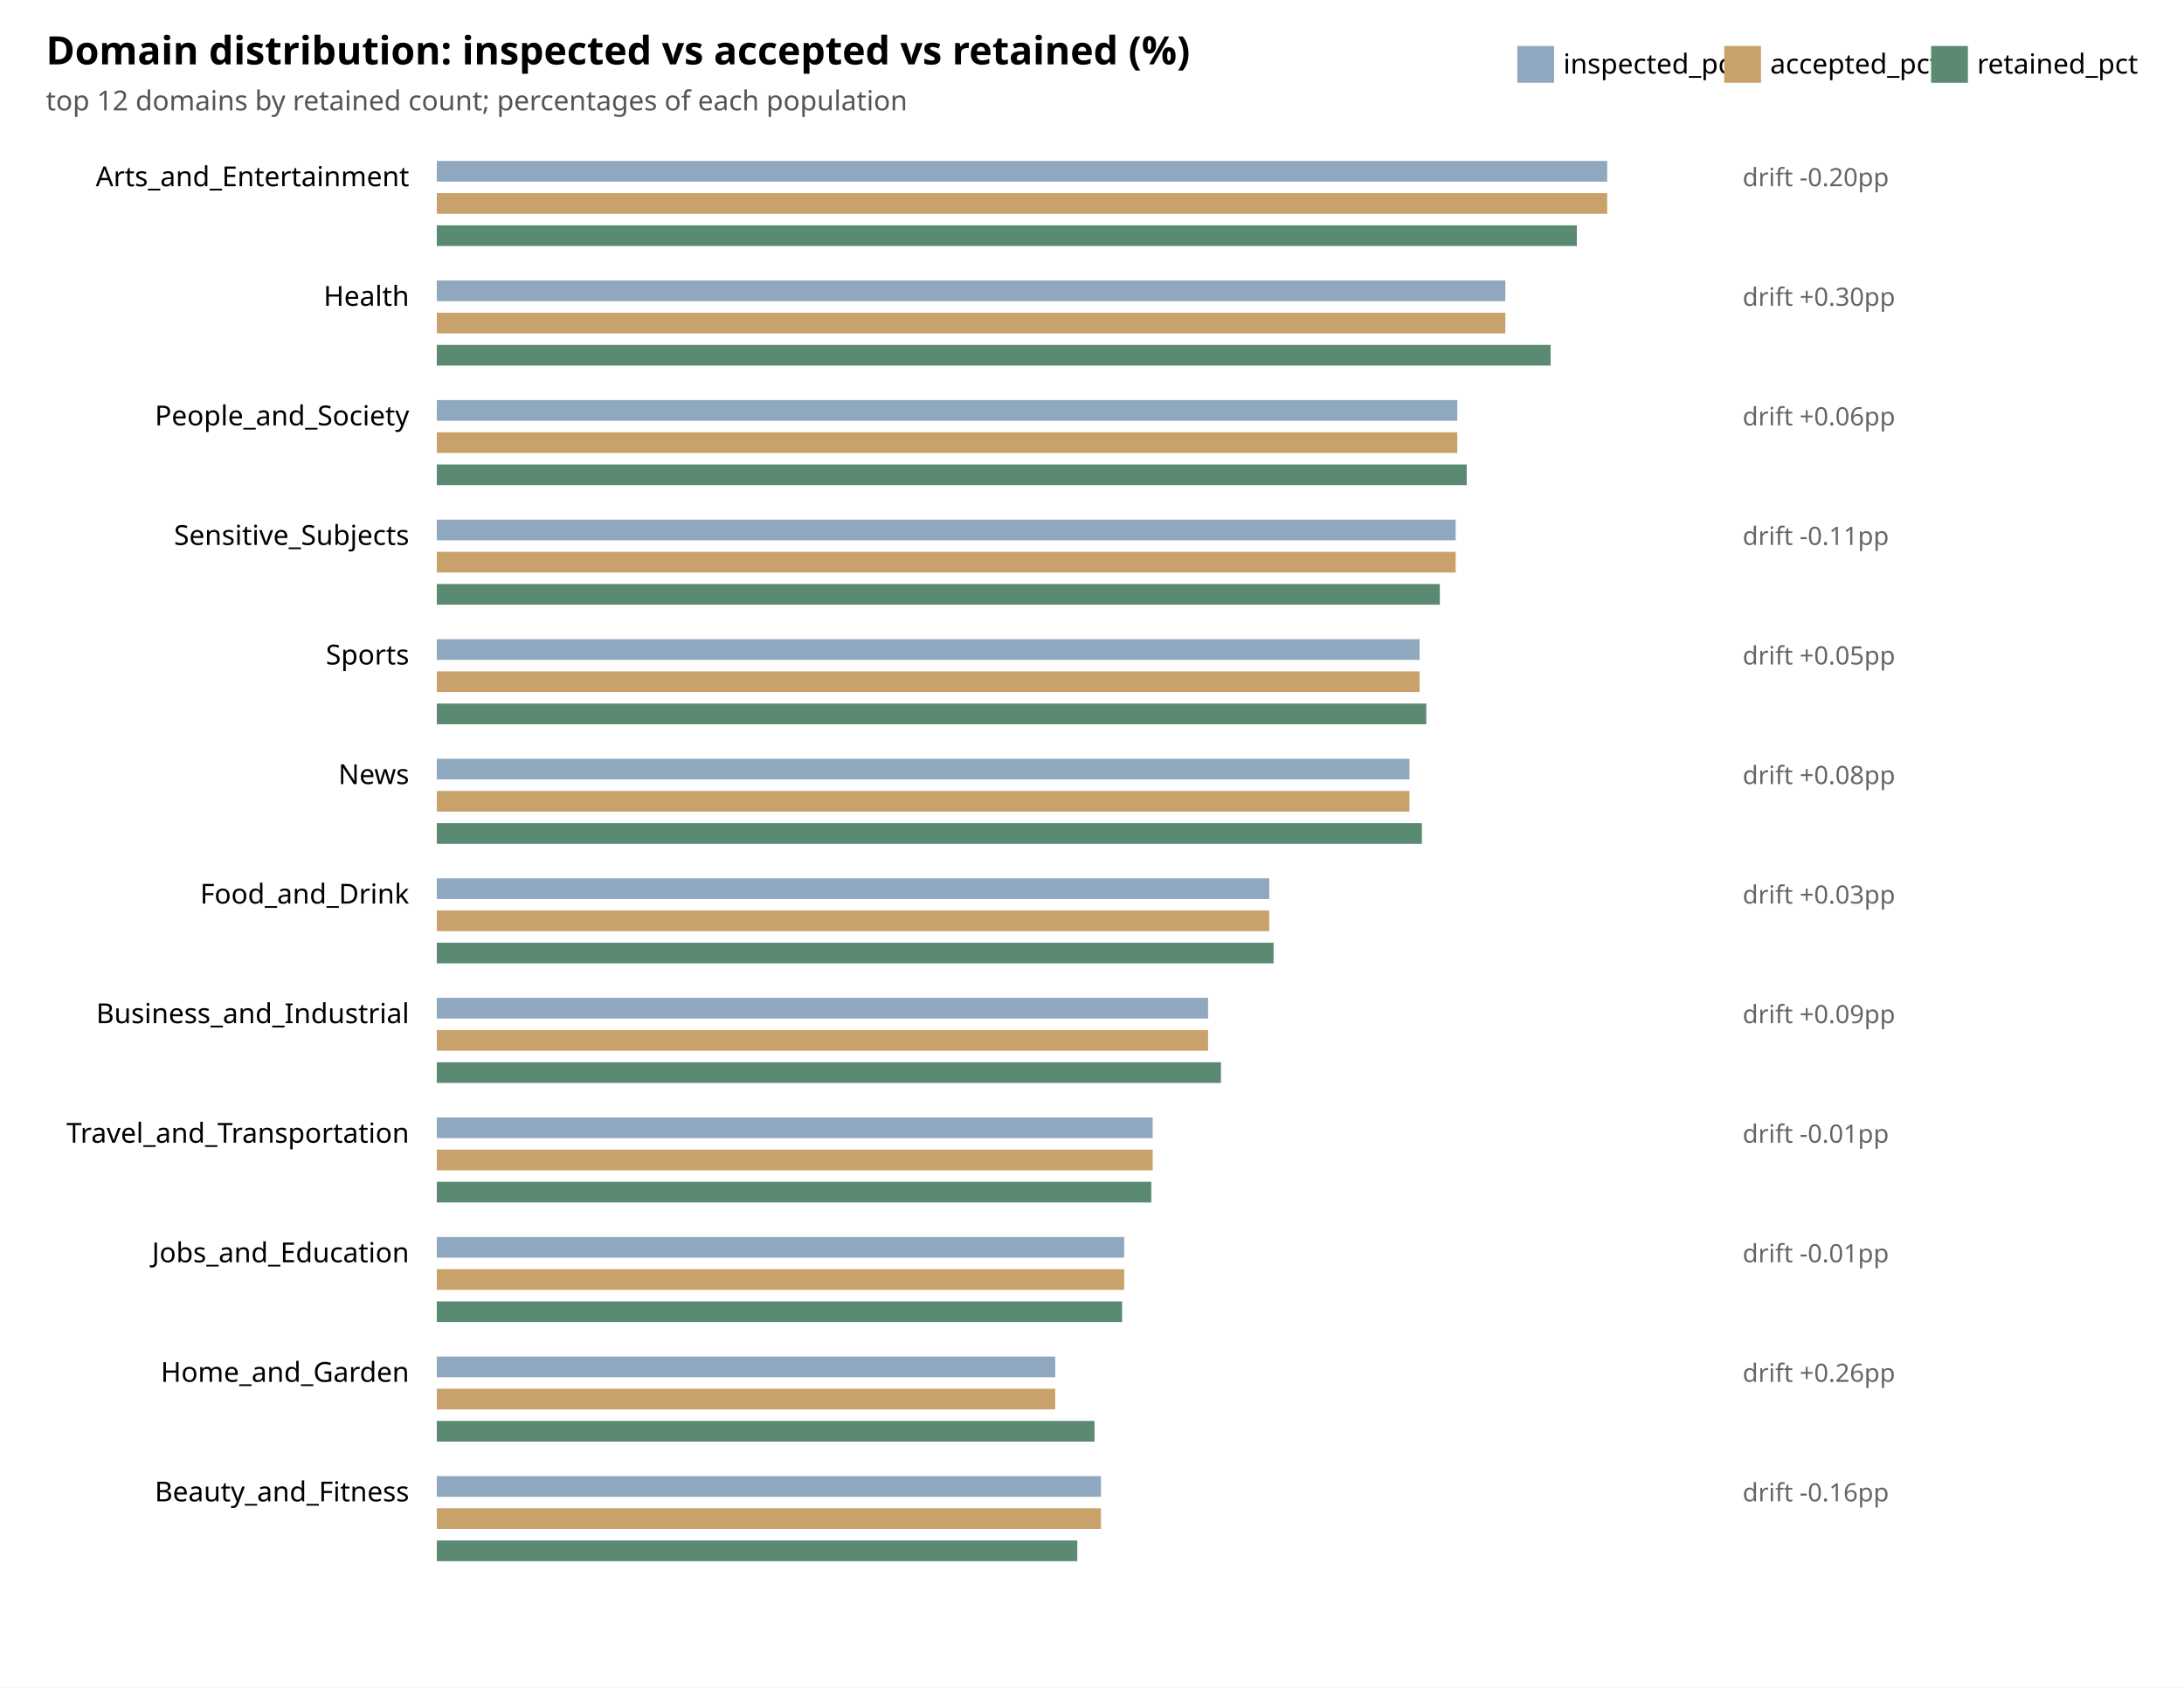
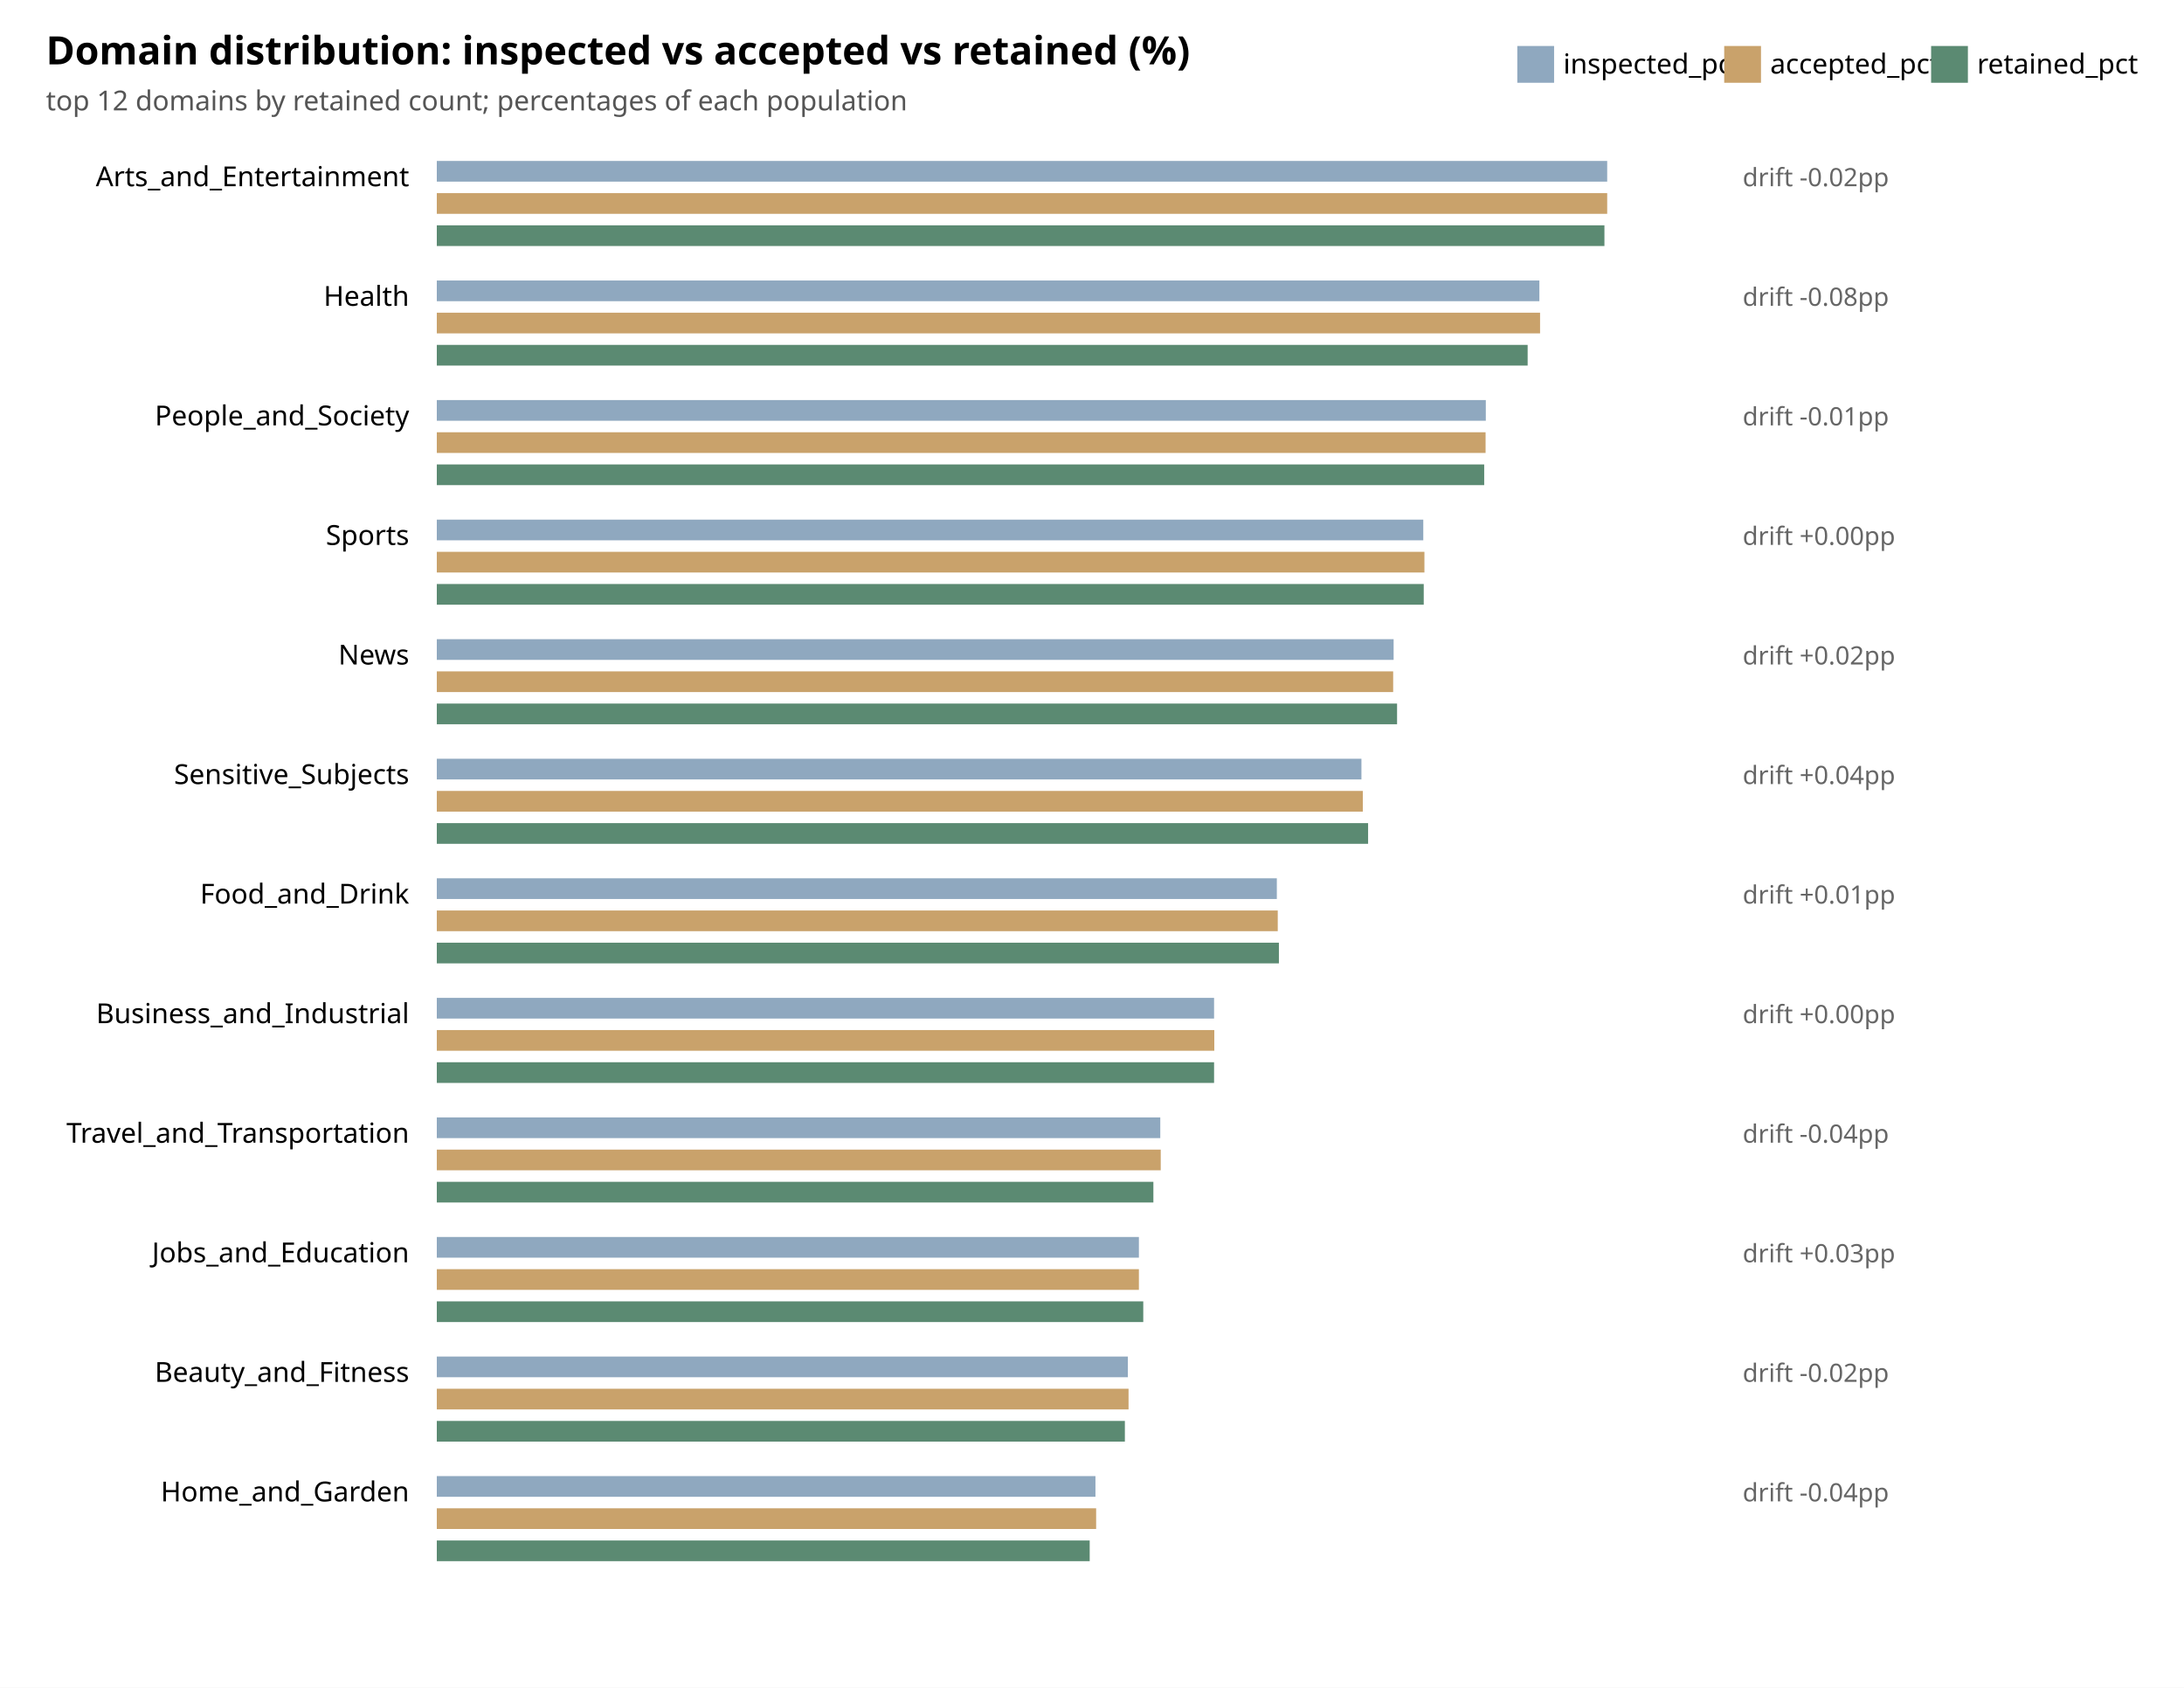
<svg xmlns="http://www.w3.org/2000/svg" width="950" height="734" viewBox="0 0 950 734">
  <rect width="100%" height="100%" fill="#ffffff" />
  <text x="20" y="28" font-size="17" font-family="sans-serif" font-weight="bold">Domain distribution: inspected vs accepted vs retained (%)</text>
  <text x="20" y="48" font-size="12" font-family="sans-serif" fill="#555">top 12 domains by retained count; percentages of each population</text>
  <rect x="660" y="20" width="16" height="16" fill="#8fa8bf" />
  <text x="680" y="32" font-size="12" font-family="sans-serif">inspected_pct</text>
  <rect x="750" y="20" width="16" height="16" fill="#c9a26b" />
  <text x="770" y="32" font-size="12" font-family="sans-serif">accepted_pct</text>
  <rect x="840" y="20" width="16" height="16" fill="#5b8a72" />
  <text x="860" y="32" font-size="12" font-family="sans-serif">retained_pct</text>
  <text x="178.0" y="81.0" font-size="12" font-family="sans-serif" text-anchor="end">Arts_and_Entertainment</text>
  <rect x="190.0" y="70.0" width="509.1" height="9.0" fill="#8fa8bf" />
  <rect x="190.0" y="84.0" width="509.1" height="9.0" fill="#c9a26b" />
-   <rect x="190.0" y="98.0" width="495.9" height="9.0" fill="#5b8a72" />
-   <text x="758.0" y="81.0" font-size="11" font-family="sans-serif" fill="#666">drift -0.20pp</text>
+   <rect x="190.0" y="98.0" width="507.9" height="9.0" fill="#5b8a72" />
+   <text x="758.0" y="81.0" font-size="11" font-family="sans-serif" fill="#666">drift -0.02pp</text>
  <text x="178.0" y="133.0" font-size="12" font-family="sans-serif" text-anchor="end">Health</text>
-   <rect x="190.0" y="122.0" width="464.8" height="9.0" fill="#8fa8bf" />
-   <rect x="190.0" y="136.0" width="464.8" height="9.0" fill="#c9a26b" />
-   <rect x="190.0" y="150.0" width="484.5" height="9.0" fill="#5b8a72" />
-   <text x="758.0" y="133.0" font-size="11" font-family="sans-serif" fill="#666">drift +0.30pp</text>
+   <rect x="190.0" y="122.0" width="479.6" height="9.0" fill="#8fa8bf" />
+   <rect x="190.0" y="136.0" width="479.9" height="9.0" fill="#c9a26b" />
+   <rect x="190.0" y="150.0" width="474.5" height="9.0" fill="#5b8a72" />
+   <text x="758.0" y="133.0" font-size="11" font-family="sans-serif" fill="#666">drift -0.08pp</text>
  <text x="178.0" y="185.0" font-size="12" font-family="sans-serif" text-anchor="end">People_and_Society</text>
-   <rect x="190.0" y="174.0" width="443.9" height="9.0" fill="#8fa8bf" />
-   <rect x="190.0" y="188.0" width="443.9" height="9.0" fill="#c9a26b" />
-   <rect x="190.0" y="202.0" width="448.0" height="9.0" fill="#5b8a72" />
-   <text x="758.0" y="185.0" font-size="11" font-family="sans-serif" fill="#666">drift +0.06pp</text>
-   <text x="178.0" y="237.0" font-size="12" font-family="sans-serif" text-anchor="end">Sensitive_Subjects</text>
-   <rect x="190.0" y="226.0" width="443.2" height="9.0" fill="#8fa8bf" />
-   <rect x="190.0" y="240.0" width="443.2" height="9.0" fill="#c9a26b" />
-   <rect x="190.0" y="254.0" width="436.3" height="9.0" fill="#5b8a72" />
-   <text x="758.0" y="237.0" font-size="11" font-family="sans-serif" fill="#666">drift -0.11pp</text>
-   <text x="178.0" y="289.0" font-size="12" font-family="sans-serif" text-anchor="end">Sports</text>
-   <rect x="190.0" y="278.0" width="427.5" height="9.0" fill="#8fa8bf" />
-   <rect x="190.0" y="292.0" width="427.5" height="9.0" fill="#c9a26b" />
-   <rect x="190.0" y="306.0" width="430.4" height="9.0" fill="#5b8a72" />
-   <text x="758.0" y="289.0" font-size="11" font-family="sans-serif" fill="#666">drift +0.05pp</text>
-   <text x="178.0" y="341.0" font-size="12" font-family="sans-serif" text-anchor="end">News</text>
-   <rect x="190.0" y="330.0" width="423.1" height="9.0" fill="#8fa8bf" />
-   <rect x="190.0" y="344.0" width="423.1" height="9.0" fill="#c9a26b" />
-   <rect x="190.0" y="358.0" width="428.5" height="9.0" fill="#5b8a72" />
-   <text x="758.0" y="341.0" font-size="11" font-family="sans-serif" fill="#666">drift +0.08pp</text>
+   <rect x="190.0" y="174.0" width="456.3" height="9.0" fill="#8fa8bf" />
+   <rect x="190.0" y="188.0" width="456.2" height="9.0" fill="#c9a26b" />
+   <rect x="190.0" y="202.0" width="455.6" height="9.0" fill="#5b8a72" />
+   <text x="758.0" y="185.0" font-size="11" font-family="sans-serif" fill="#666">drift -0.01pp</text>
+   <text x="178.0" y="237.0" font-size="12" font-family="sans-serif" text-anchor="end">Sports</text>
+   <rect x="190.0" y="226.0" width="429.1" height="9.0" fill="#8fa8bf" />
+   <rect x="190.0" y="240.0" width="429.6" height="9.0" fill="#c9a26b" />
+   <rect x="190.0" y="254.0" width="429.3" height="9.0" fill="#5b8a72" />
+   <text x="758.0" y="237.0" font-size="11" font-family="sans-serif" fill="#666">drift +0.00pp</text>
+   <text x="178.0" y="289.0" font-size="12" font-family="sans-serif" text-anchor="end">News</text>
+   <rect x="190.0" y="278.0" width="416.2" height="9.0" fill="#8fa8bf" />
+   <rect x="190.0" y="292.0" width="416.0" height="9.0" fill="#c9a26b" />
+   <rect x="190.0" y="306.0" width="417.7" height="9.0" fill="#5b8a72" />
+   <text x="758.0" y="289.0" font-size="11" font-family="sans-serif" fill="#666">drift +0.02pp</text>
+   <text x="178.0" y="341.0" font-size="12" font-family="sans-serif" text-anchor="end">Sensitive_Subjects</text>
+   <rect x="190.0" y="330.0" width="402.2" height="9.0" fill="#8fa8bf" />
+   <rect x="190.0" y="344.0" width="402.8" height="9.0" fill="#c9a26b" />
+   <rect x="190.0" y="358.0" width="405.1" height="9.0" fill="#5b8a72" />
+   <text x="758.0" y="341.0" font-size="11" font-family="sans-serif" fill="#666">drift +0.04pp</text>
  <text x="178.0" y="393.0" font-size="12" font-family="sans-serif" text-anchor="end">Food_and_Drink</text>
-   <rect x="190.0" y="382.0" width="362.1" height="9.0" fill="#8fa8bf" />
-   <rect x="190.0" y="396.0" width="362.1" height="9.0" fill="#c9a26b" />
-   <rect x="190.0" y="410.0" width="364.0" height="9.0" fill="#5b8a72" />
-   <text x="758.0" y="393.0" font-size="11" font-family="sans-serif" fill="#666">drift +0.03pp</text>
+   <rect x="190.0" y="382.0" width="365.4" height="9.0" fill="#8fa8bf" />
+   <rect x="190.0" y="396.0" width="365.8" height="9.0" fill="#c9a26b" />
+   <rect x="190.0" y="410.0" width="366.3" height="9.0" fill="#5b8a72" />
+   <text x="758.0" y="393.0" font-size="11" font-family="sans-serif" fill="#666">drift +0.01pp</text>
  <text x="178.0" y="445.0" font-size="12" font-family="sans-serif" text-anchor="end">Business_and_Industrial</text>
-   <rect x="190.0" y="434.0" width="335.5" height="9.0" fill="#8fa8bf" />
-   <rect x="190.0" y="448.0" width="335.5" height="9.0" fill="#c9a26b" />
-   <rect x="190.0" y="462.0" width="341.1" height="9.0" fill="#5b8a72" />
-   <text x="758.0" y="445.0" font-size="11" font-family="sans-serif" fill="#666">drift +0.09pp</text>
+   <rect x="190.0" y="434.0" width="338.1" height="9.0" fill="#8fa8bf" />
+   <rect x="190.0" y="448.0" width="338.2" height="9.0" fill="#c9a26b" />
+   <rect x="190.0" y="462.0" width="338.1" height="9.0" fill="#5b8a72" />
+   <text x="758.0" y="445.0" font-size="11" font-family="sans-serif" fill="#666">drift +0.00pp</text>
  <text x="178.0" y="497.0" font-size="12" font-family="sans-serif" text-anchor="end">Travel_and_Transportation</text>
-   <rect x="190.0" y="486.0" width="311.4" height="9.0" fill="#8fa8bf" />
-   <rect x="190.0" y="500.0" width="311.4" height="9.0" fill="#c9a26b" />
-   <rect x="190.0" y="514.0" width="310.8" height="9.0" fill="#5b8a72" />
-   <text x="758.0" y="497.0" font-size="11" font-family="sans-serif" fill="#666">drift -0.01pp</text>
+   <rect x="190.0" y="486.0" width="314.7" height="9.0" fill="#8fa8bf" />
+   <rect x="190.0" y="500.0" width="314.9" height="9.0" fill="#c9a26b" />
+   <rect x="190.0" y="514.0" width="311.7" height="9.0" fill="#5b8a72" />
+   <text x="758.0" y="497.0" font-size="11" font-family="sans-serif" fill="#666">drift -0.04pp</text>
  <text x="178.0" y="549.0" font-size="12" font-family="sans-serif" text-anchor="end">Jobs_and_Education</text>
-   <rect x="190.0" y="538.0" width="299.0" height="9.0" fill="#8fa8bf" />
-   <rect x="190.0" y="552.0" width="299.0" height="9.0" fill="#c9a26b" />
-   <rect x="190.0" y="566.0" width="298.1" height="9.0" fill="#5b8a72" />
-   <text x="758.0" y="549.0" font-size="11" font-family="sans-serif" fill="#666">drift -0.01pp</text>
-   <text x="178.0" y="601.0" font-size="12" font-family="sans-serif" text-anchor="end">Home_and_Garden</text>
-   <rect x="190.0" y="590.0" width="269.0" height="9.0" fill="#8fa8bf" />
-   <rect x="190.0" y="604.0" width="269.0" height="9.0" fill="#c9a26b" />
-   <rect x="190.0" y="618.0" width="286.1" height="9.0" fill="#5b8a72" />
-   <text x="758.0" y="601.0" font-size="11" font-family="sans-serif" fill="#666">drift +0.26pp</text>
-   <text x="178.0" y="653.0" font-size="12" font-family="sans-serif" text-anchor="end">Beauty_and_Fitness</text>
-   <rect x="190.0" y="642.0" width="288.9" height="9.0" fill="#8fa8bf" />
-   <rect x="190.0" y="656.0" width="288.9" height="9.0" fill="#c9a26b" />
-   <rect x="190.0" y="670.0" width="278.6" height="9.0" fill="#5b8a72" />
-   <text x="758.0" y="653.0" font-size="11" font-family="sans-serif" fill="#666">drift -0.16pp</text>
+   <rect x="190.0" y="538.0" width="305.4" height="9.0" fill="#8fa8bf" />
+   <rect x="190.0" y="552.0" width="305.4" height="9.0" fill="#c9a26b" />
+   <rect x="190.0" y="566.0" width="307.3" height="9.0" fill="#5b8a72" />
+   <text x="758.0" y="549.0" font-size="11" font-family="sans-serif" fill="#666">drift +0.03pp</text>
+   <text x="178.0" y="601.0" font-size="12" font-family="sans-serif" text-anchor="end">Beauty_and_Fitness</text>
+   <rect x="190.0" y="590.0" width="300.6" height="9.0" fill="#8fa8bf" />
+   <rect x="190.0" y="604.0" width="300.9" height="9.0" fill="#c9a26b" />
+   <rect x="190.0" y="618.0" width="299.3" height="9.0" fill="#5b8a72" />
+   <text x="758.0" y="601.0" font-size="11" font-family="sans-serif" fill="#666">drift -0.02pp</text>
+   <text x="178.0" y="653.0" font-size="12" font-family="sans-serif" text-anchor="end">Home_and_Garden</text>
+   <rect x="190.0" y="642.0" width="286.5" height="9.0" fill="#8fa8bf" />
+   <rect x="190.0" y="656.0" width="286.8" height="9.0" fill="#c9a26b" />
+   <rect x="190.0" y="670.0" width="284.0" height="9.0" fill="#5b8a72" />
+   <text x="758.0" y="653.0" font-size="11" font-family="sans-serif" fill="#666">drift -0.04pp</text>
</svg>
